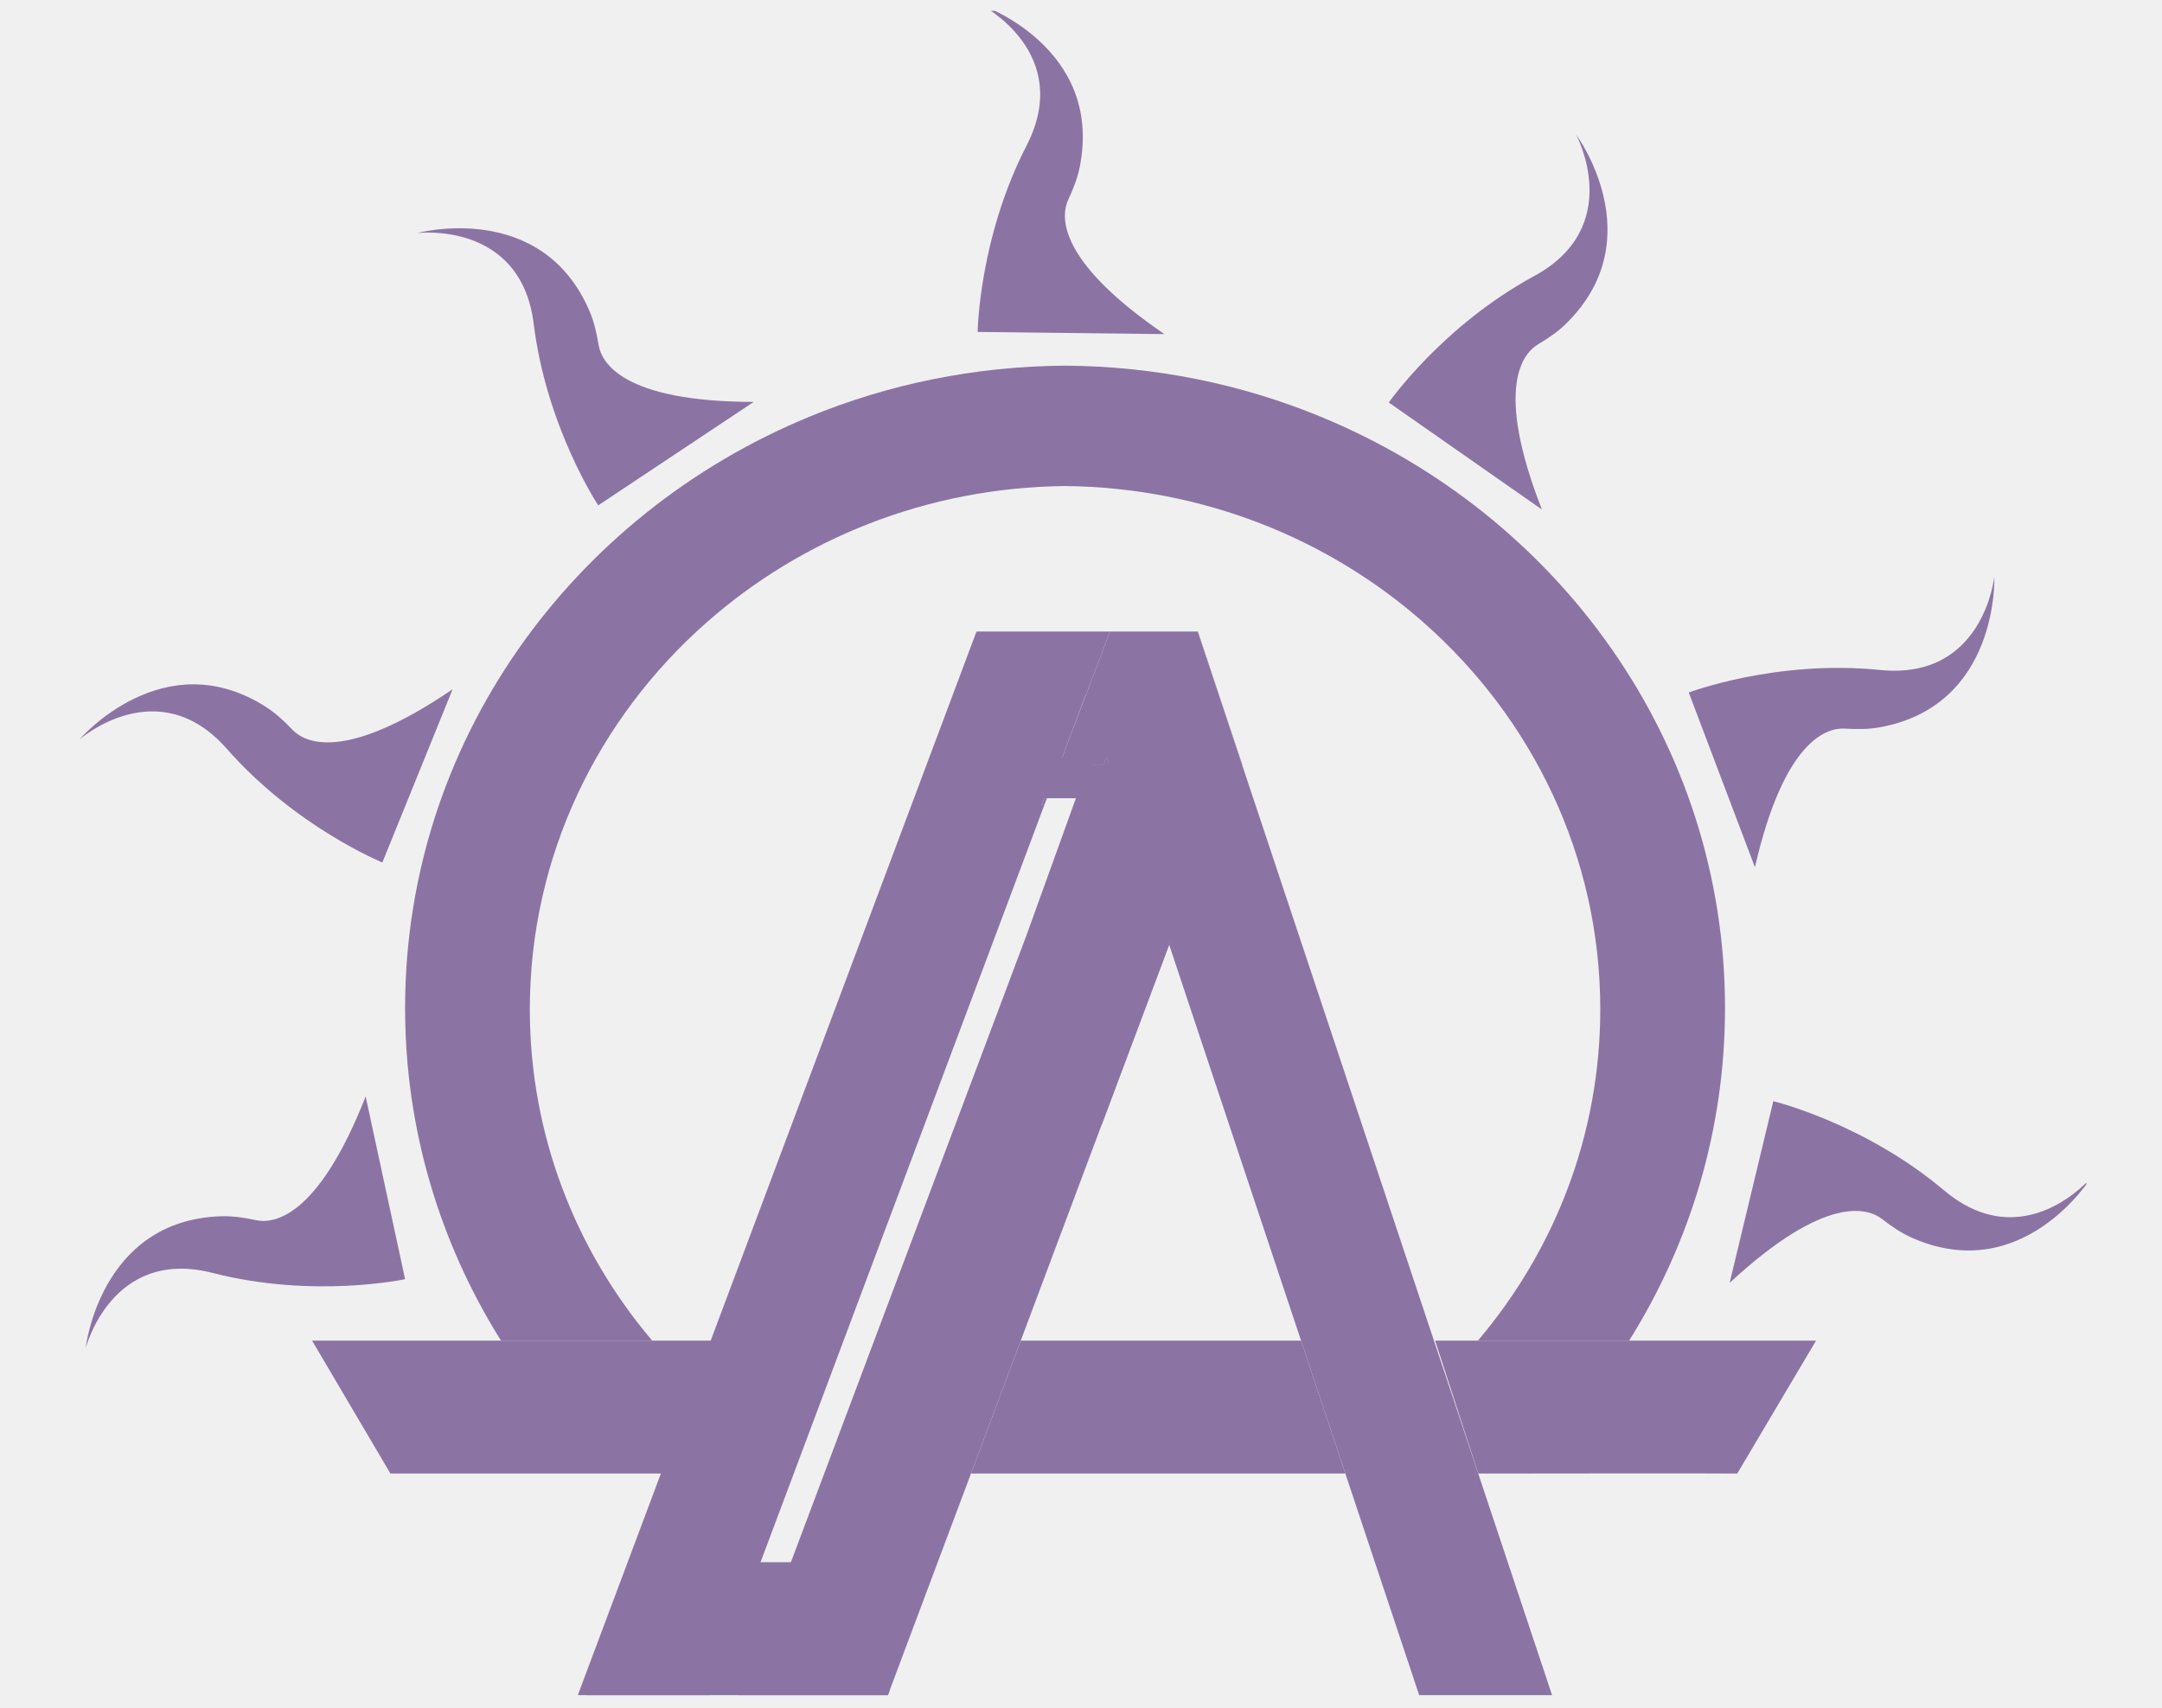
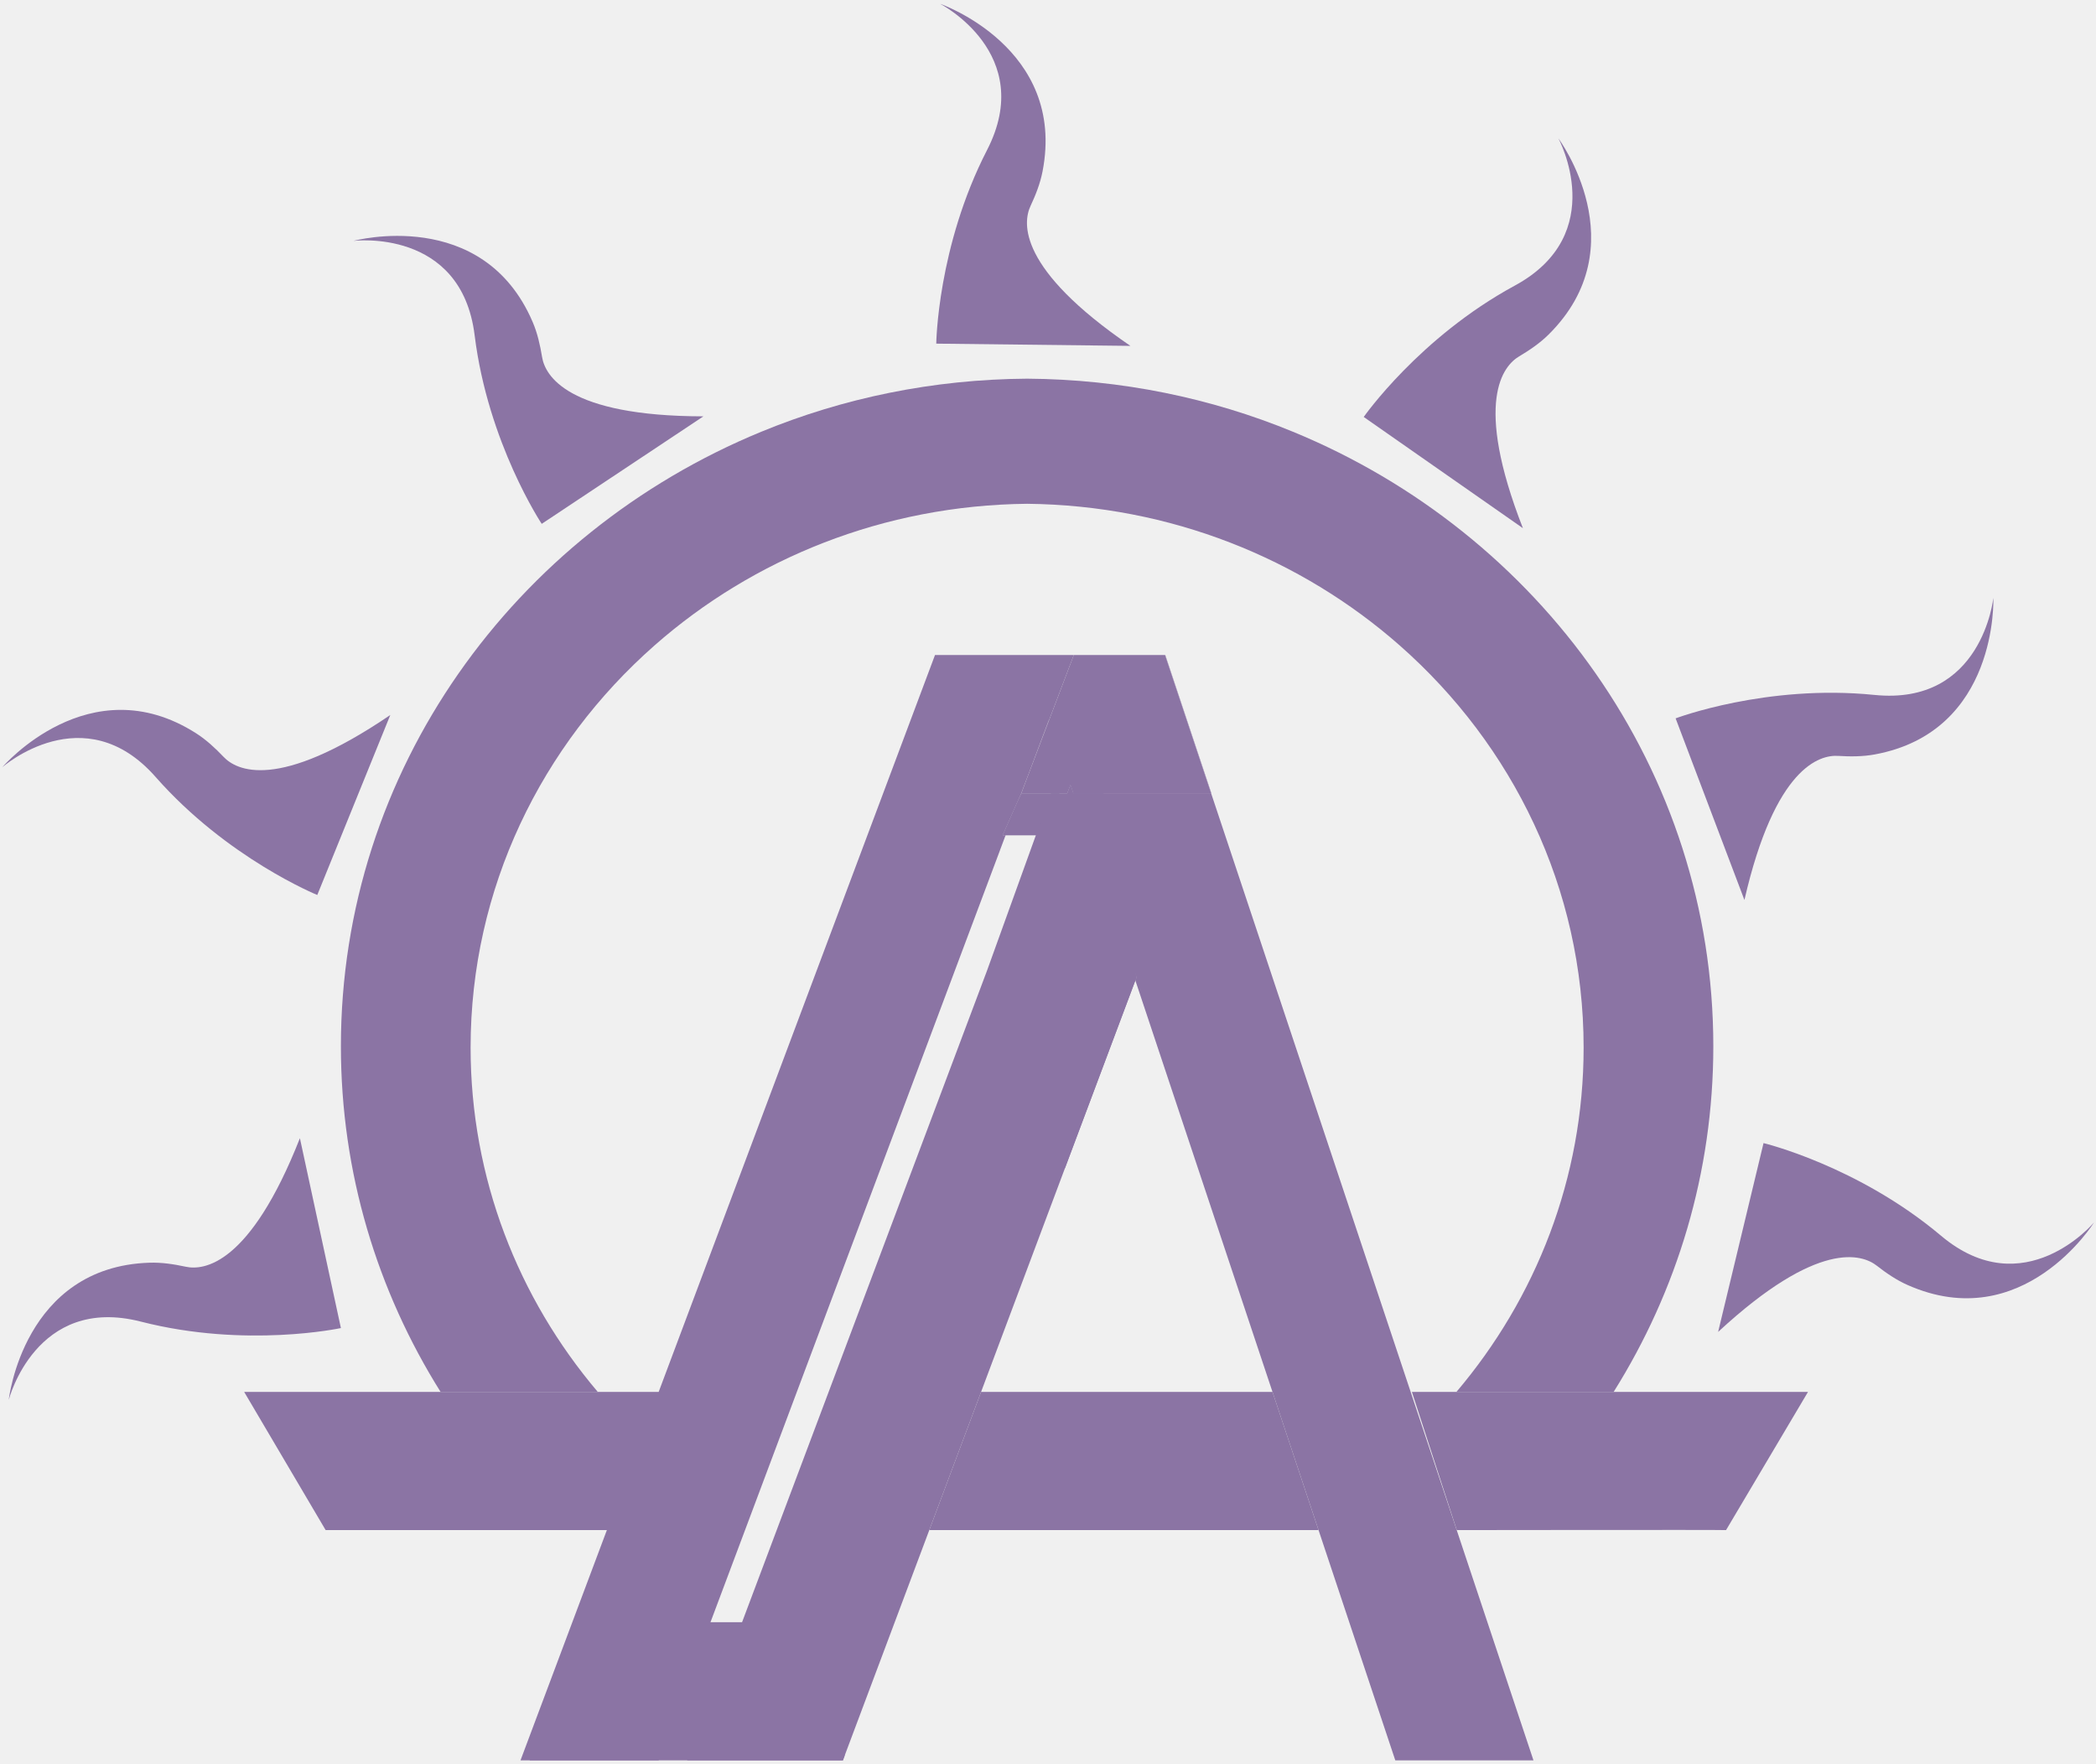
- <svg xmlns="http://www.w3.org/2000/svg" width="200" height="158" viewBox="0 0 200 158" fill="none">
-   <g clip-path="url(#clip0_129_89)">
-     <path d="M37.474 118.33C37.474 118.33 29.032 120.155 19.676 117.755C10.32 115.355 7.924 124.716 7.924 124.716C7.924 124.716 9.22 112.871 20.446 112.512C21.532 112.476 22.613 112.642 23.673 112.871C25.256 113.214 29.368 112.757 33.826 101.431" fill="#8B74A4" />
-     <path d="M35.372 79.782C35.372 79.782 27.367 76.53 20.988 69.275C14.608 62.021 7.356 68.403 7.356 68.403C7.356 68.403 15.097 59.347 24.574 65.377C25.491 65.961 26.29 66.706 27.041 67.493C28.157 68.668 31.809 70.607 41.87 63.761" fill="#8B74A4" />
-     <path d="M55.341 46.748C55.341 46.748 50.556 39.552 49.372 29.963C48.184 20.374 38.6 21.559 38.6 21.559C38.6 21.559 50.093 18.438 54.528 28.765C54.959 29.764 55.197 30.832 55.373 31.902C55.634 33.502 57.56 37.162 69.725 37.179" fill="#8B74A4" />
-     <path d="M90.441 30.707C90.441 30.707 90.543 22.065 94.961 13.476C99.38 4.882 90.791 0.462 90.791 0.462C90.791 0.462 102.046 4.36 99.895 15.392C99.686 16.46 99.285 17.475 98.825 18.461C98.14 19.93 97.67 24.041 107.714 30.907" fill="#8B74A4" />
-     <path d="M128.473 37.234C128.473 37.234 133.42 30.149 141.911 25.542C150.402 20.936 145.795 12.441 145.795 12.441C145.795 12.441 152.899 22.003 144.91 29.907C144.137 30.672 143.233 31.285 142.299 31.84C140.906 32.666 138.204 35.797 142.636 47.133" fill="#8B74A4" />
-     <path d="M156.221 64.061C156.221 64.061 164.298 60.999 173.905 61.975C183.512 62.951 184.488 53.34 184.488 53.34C184.488 53.34 184.971 65.246 173.924 67.274C172.854 67.47 171.764 67.47 170.677 67.401C169.059 67.3 165.064 68.364 162.343 80.226" fill="#8B74A4" />
-     <path d="M164.043 101.865C164.043 101.865 172.443 103.886 179.831 110.109C187.219 116.332 193.439 108.94 193.439 108.94C193.439 108.94 187.134 119.051 176.865 114.5C175.869 114.059 174.969 113.442 174.11 112.773C172.831 111.777 168.931 110.406 160.003 118.672" fill="#8B74A4" />
-     <path d="M98.558 69.269L98.016 70.721L98.013 70.728L96.609 74.469H96.355L97.98 70.787L97.983 70.777L98.006 70.728V70.721L98.558 69.269Z" fill="#8B74A4" />
-     <path d="M98.526 58.423L98.512 58.457L98.502 58.423H98.526Z" fill="#8B74A4" />
-     <path d="M108.256 87.121L108.155 87.389L101.89 104.105L99.034 95.319L95.963 87.124V87.121L102.108 70.728V70.722L102.369 70.029L102.382 69.997L102.624 70.722V70.728L102.673 70.872L106.719 83.02L107.118 84.078L108.256 87.121Z" fill="#8B74A4" />
-     <path d="M98.512 58.457L98.502 58.423H98.526L98.512 58.457Z" fill="#8B74A4" />
-     <path d="M98.006 70.721L98.557 69.269L98.016 70.721H98.006Z" fill="#8B74A4" />
-     <path d="M100.444 64.244L100.457 64.28L98.659 69.011L100.444 64.244Z" fill="#8B74A4" />
-     <path d="M102.382 69.997L102.624 70.722H102.108L102.369 70.029L102.382 69.997Z" fill="#8B74A4" />
-     <path d="M114.917 70.722H114.894L110.795 58.423H110.818L114.675 69.997L114.917 70.722Z" fill="#8B74A4" />
-     <path d="M108.256 87.121L108.155 87.389L102.611 70.754L102.601 70.728V70.722L102.369 70.029L102.382 69.997L102.624 70.722V70.728L102.673 70.872L108.256 87.121Z" fill="#8B74A4" />
-     <path d="M167.998 124.014L160.708 136.312C160.447 136.28 136.752 136.312 136.752 136.312L132.757 124.014H167.998Z" fill="#8B74A4" />
-     <path d="M98.502 58.423H98.526L98.512 58.457L98.502 58.423Z" fill="#8B74A4" />
-     <path d="M114.2 70.222H102.984L102.856 69.839L102.425 68.543L101.918 69.811L101.905 69.844L101.905 69.844L101.901 69.853L101.762 70.222H98.736L99.024 69.447L99.124 69.193L99.124 69.193L99.126 69.188L100.924 64.457L100.924 64.457L103.024 58.923H110.435L114.2 70.222Z" fill="#8B74A4" stroke="#8B74A4" />
-     <path d="M99.336 73.339H97.122L98.332 70.598H100.62L99.336 73.339Z" fill="#8B74A4" stroke="#8B74A4" />
-     <path d="M159.576 93.246C159.576 104.506 156.335 115.035 150.706 124.014H136.719C143.794 115.669 148.037 104.993 148.037 93.363C148.037 79.181 141.725 66.422 131.674 57.571C122.905 49.846 111.291 45.096 98.525 44.962C85.759 45.092 74.144 49.846 65.376 57.571C55.325 66.422 49.013 79.181 49.013 93.363C49.013 104.993 53.256 115.669 60.331 124.014H46.344C40.718 115.035 37.474 104.506 37.474 93.246C37.474 68.684 52.887 47.6 74.872 38.55C82.143 35.552 90.132 33.881 98.525 33.825C106.915 33.881 114.907 35.552 122.178 38.55C144.163 47.6 159.576 68.684 159.576 93.246Z" fill="#8B74A4" />
-     <path d="M124.452 136.312H89.822L94.43 124.014H120.357L124.452 136.312Z" fill="#8B74A4" />
-     <path d="M82.296 156.378L82.137 156.809H54.268L58.875 144.51H78.345L82.199 156.084L82.296 156.378Z" fill="#8B74A4" />
-     <path d="M108.724 87.297L108.788 87.129L108.729 86.958L103.321 71.221H114.533L142.882 156.309H131.643L120.831 123.856L108.685 87.399L108.724 87.297Z" fill="#8B74A4" stroke="#8B74A4" />
-     <path d="M107.687 87.212L107.687 87.213L101.421 103.929L101.421 103.929L93.961 123.838L94.376 123.994L93.961 123.838L89.353 136.137L89.353 136.137L81.828 156.203L81.828 156.204L81.789 156.309H69.017L73.63 144.695L73.63 144.695L73.634 144.686L95.403 86.751L95.403 86.751L95.406 86.745L101.004 71.225H104.895L107.74 87.073L107.687 87.212Z" fill="#8B74A4" stroke="#8B74A4" />
-     <path d="M101.955 58.923L100.467 62.844L100.451 62.8L99.975 64.069L98.193 68.828L98.191 68.835L98.092 69.086L98.09 69.091L97.539 70.544L97.532 70.562L97.53 70.566L97.518 70.591L97.513 70.606L95.897 74.268L95.588 74.969H95.888L95.648 75.606L95.617 75.691V75.698L89.862 91.043L89.862 91.043L77.569 123.838L77.569 123.838L72.962 136.137L72.962 136.137L69.888 144.335L70.356 144.51L69.888 144.335L65.398 156.309H54.173L61.605 136.488L61.858 135.812H61.137H36.402L29.744 124.514H65.745H66.091L66.213 124.189L90.677 58.923H98.13L98.444 59.971L98.864 58.923H101.955Z" fill="#8B74A4" stroke="#8B74A4" />
-   </g>
-   <defs>
-     <clipPath id="clip0_129_89">
-       <rect width="186" height="156" fill="white" transform="translate(7 1)" />
-     </clipPath>
-   </defs>
+ <svg xmlns="http://www.w3.org/2000/svg" width="296" height="249" viewBox="0 0 296 249" fill="none">
+   <path d="M48.143 187.55C48.143 187.55 34.742 190.446 19.891 186.639C5.04 182.831 1.238 197.683 1.238 197.683C1.238 197.683 3.294 178.889 21.113 178.32C22.838 178.263 24.553 178.527 26.236 178.889C28.749 179.433 35.276 178.708 42.352 160.739" fill="#8B74A4" />
+   <path d="M44.807 126.39C44.807 126.39 32.1 121.231 21.973 109.721C11.846 98.211 0.336 108.338 0.336 108.338C0.336 108.338 12.623 93.969 27.666 103.536C29.122 104.463 30.391 105.644 31.582 106.893C33.354 108.757 39.15 111.834 55.12 100.972" fill="#8B74A4" />
+   <path d="M76.503 73.979C76.503 73.979 68.909 62.562 67.029 47.349C65.143 32.135 49.93 34.015 49.93 34.015C49.93 34.015 68.174 29.063 75.213 45.448C75.897 47.033 76.275 48.727 76.555 50.426C76.969 52.964 80.025 58.771 99.337 58.797" fill="#8B74A4" />
+   <path d="M132.219 48.529C132.219 48.529 132.38 34.818 139.394 21.189C146.407 7.556 132.773 0.542 132.773 0.542C132.773 0.542 150.639 6.727 147.226 24.23C146.894 25.924 146.257 27.535 145.527 29.099C144.439 31.43 143.693 37.952 159.637 48.846" fill="#8B74A4" />
+   <path d="M192.587 58.884C192.587 58.884 200.44 47.644 213.918 40.335C227.397 33.026 220.082 19.547 220.082 19.547C220.082 19.547 231.359 34.72 218.679 47.26C217.451 48.472 216.016 49.446 214.535 50.327C212.323 51.638 208.034 56.605 215.068 74.59" fill="#8B74A4" />
+   <path d="M236.633 101.448C236.633 101.448 249.453 96.59 264.703 98.138C279.953 99.687 281.502 84.437 281.502 84.437C281.502 84.437 282.268 103.329 264.734 106.546C263.035 106.856 261.305 106.856 259.58 106.748C257.011 106.587 250.67 108.276 246.35 127.095" fill="#8B74A4" />
+   <path d="M249.049 161.428C249.049 161.428 262.382 164.634 274.11 174.507C285.837 184.38 295.71 172.653 295.71 172.653C295.71 172.653 285.702 188.695 269.401 181.474C267.821 180.775 266.391 179.796 265.029 178.734C262.999 177.154 256.808 174.979 242.636 188.094" fill="#8B74A4" />
+   <path d="M145.102 109.71L144.242 112.016L144.237 112.026L142.009 117.962H141.605L144.185 112.119L144.19 112.104L144.226 112.026V112.016L145.102 109.71Z" fill="#8B74A4" />
+   <path d="M145.05 92.502L145.029 92.554L145.014 92.502H145.05Z" fill="#8B74A4" />
+   <path d="M160.497 138.035L160.336 138.459L150.391 164.981L145.858 151.042L140.984 138.04V138.035L150.738 112.026V112.015L151.152 110.917L151.173 110.865L151.556 112.015V112.026L151.634 112.254L158.057 131.528L158.689 133.207L160.497 138.035Z" fill="#8B74A4" />
+   <path d="M145.029 92.554L145.014 92.502H145.05L145.029 92.554Z" fill="#8B74A4" />
+   <path d="M144.226 112.016L145.102 109.71L144.242 112.016H144.226Z" fill="#8B74A4" />
+   <path d="M148.096 101.738L148.117 101.795L145.262 109.301L148.096 101.738Z" fill="#8B74A4" />
+   <path d="M151.173 110.865L151.556 112.015H150.738L151.152 110.917L151.173 110.865Z" fill="#8B74A4" />
+   <path d="M171.069 112.016H171.033L164.527 92.502H164.563L170.686 110.866L171.069 112.016Z" fill="#8B74A4" />
+   <path d="M160.497 138.035L160.336 138.459L151.535 112.067L151.52 112.026V112.015L151.152 110.917L151.173 110.865L151.556 112.015V112.026L151.634 112.254L160.497 138.035Z" fill="#8B74A4" />
+   <path d="M255.327 196.569L243.755 216.082C243.34 216.03 205.728 216.082 205.728 216.082L199.388 196.569H255.327Z" fill="#8B74A4" />
+   <path d="M145.014 92.502H145.05L145.029 92.554L145.014 92.502Z" fill="#8B74A4" />
+   <path d="M171.033 112.016H151.556L151.173 110.866L151.152 110.917L150.738 112.016H144.242L145.102 109.71L145.262 109.301L148.117 101.795L151.644 92.502H164.527L171.033 112.016Z" fill="#8B74A4" />
+   <path d="M149.624 112.026L146.842 117.962H141.605L144.185 112.119L144.19 112.104L144.226 112.026H149.624Z" fill="#8B74A4" />
+   <path d="M241.957 147.752C241.957 165.618 236.814 182.324 227.878 196.569H205.677C216.907 183.329 223.641 166.39 223.641 147.939C223.641 125.437 213.623 105.193 197.668 91.15C183.75 78.895 165.314 71.358 145.05 71.145C124.786 71.353 106.35 78.895 92.432 91.15C76.477 105.193 66.459 125.437 66.459 147.939C66.459 166.39 73.193 183.329 84.423 196.569H62.222C53.291 182.324 48.143 165.618 48.143 147.752C48.143 108.783 72.608 75.331 107.505 60.972C119.046 56.217 131.727 53.564 145.05 53.476C158.368 53.564 171.054 56.217 182.595 60.972C217.492 75.331 241.957 108.783 241.957 147.752Z" fill="#8B74A4" />
+   <path d="M186.205 216.082H131.235L138.549 196.569H179.704L186.205 216.082Z" fill="#8B74A4" />
+   <path d="M119.29 247.918L119.036 248.602H74.799L82.113 229.089H113.017L119.134 247.452L119.29 247.918Z" fill="#8B74A4" />
+   <path d="M216.56 248.602H197.047L179.704 196.569L160.336 138.46L160.497 138.035L151.634 112.254L151.556 112.026V112.016H171.033L216.56 248.602Z" fill="#8B74A4" />
+   <path d="M160.497 138.035L160.336 138.459L150.391 164.981L138.549 196.569L131.235 216.082L119.29 247.918L119.036 248.602H97.042L104.796 229.089L139.352 137.17L148.427 112.021H155.824L160.497 138.035Z" fill="#8B74A4" />
+   <path d="M151.644 92.502L148.117 101.795L148.096 101.738L145.262 109.301L145.102 109.71L144.226 112.016V112.026L144.19 112.104L144.185 112.119L141.605 117.962H142.009L141.227 120.045V120.055L132.043 144.536L112.53 196.569L105.216 216.082L100.336 229.089L93.017 248.602H73.504L85.703 216.082H45.988L34.483 196.569H93.017L132.043 92.502H145.014L145.029 92.554L145.05 92.502H151.644Z" fill="#8B74A4" />
</svg>
